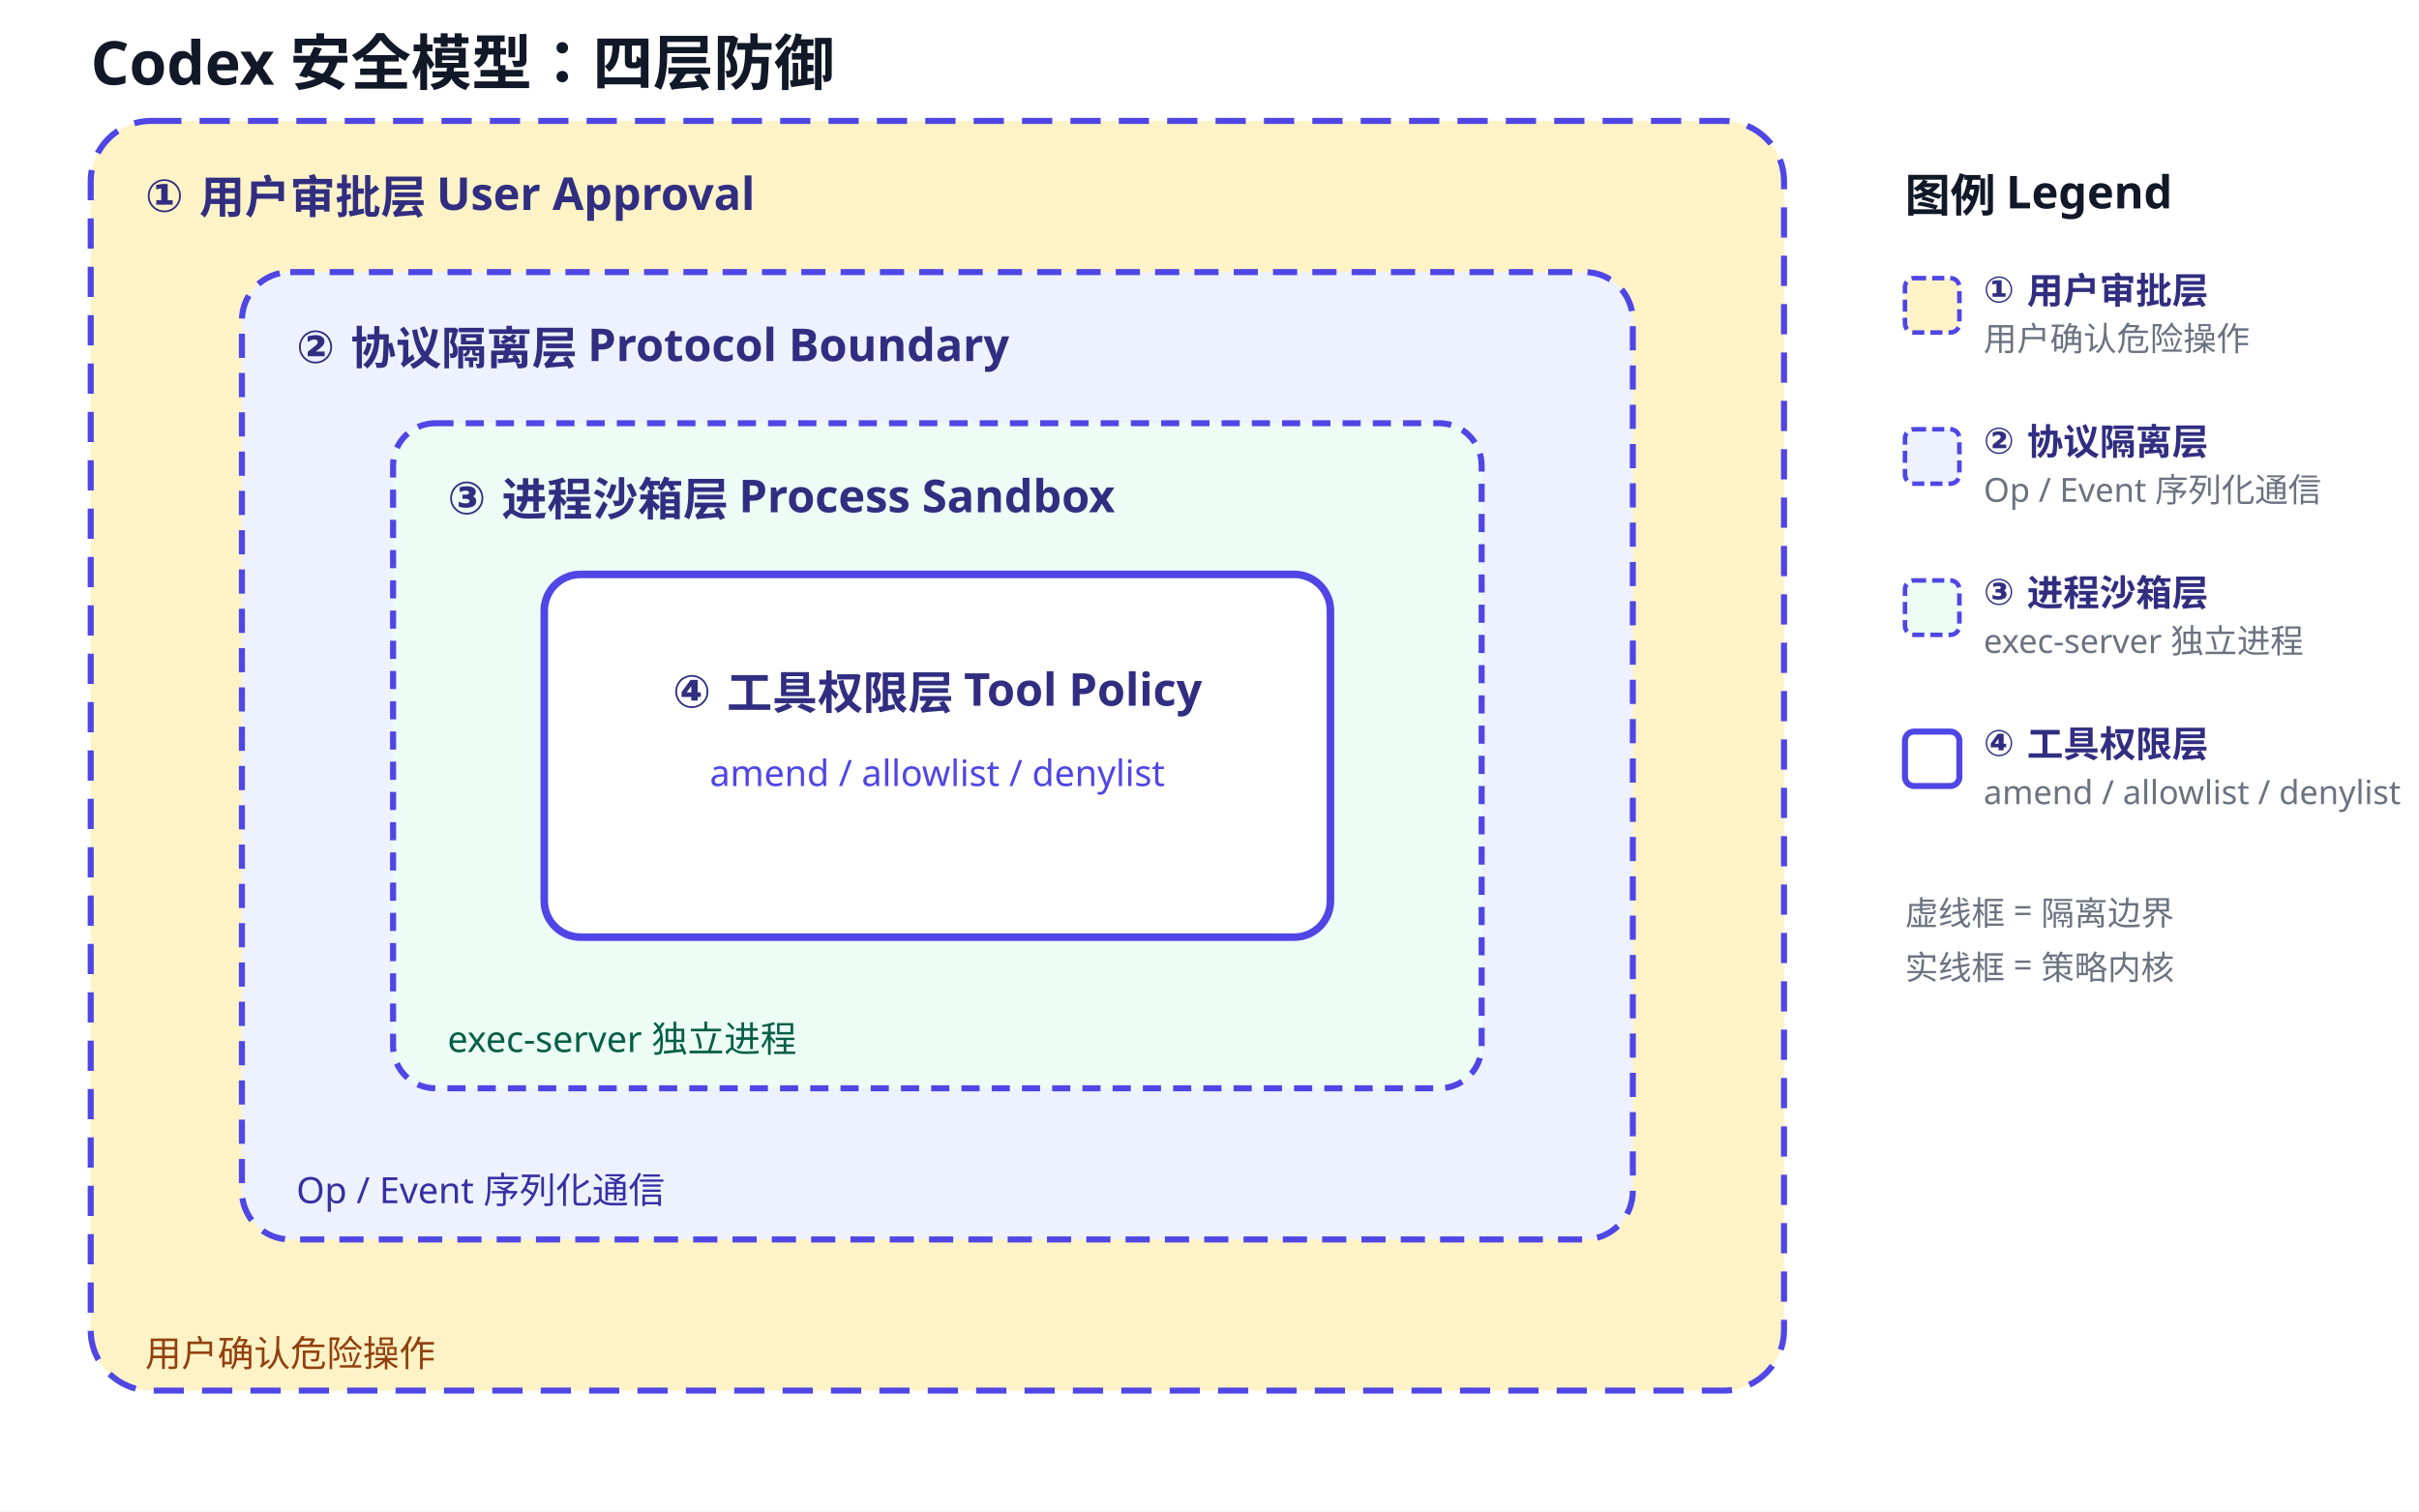
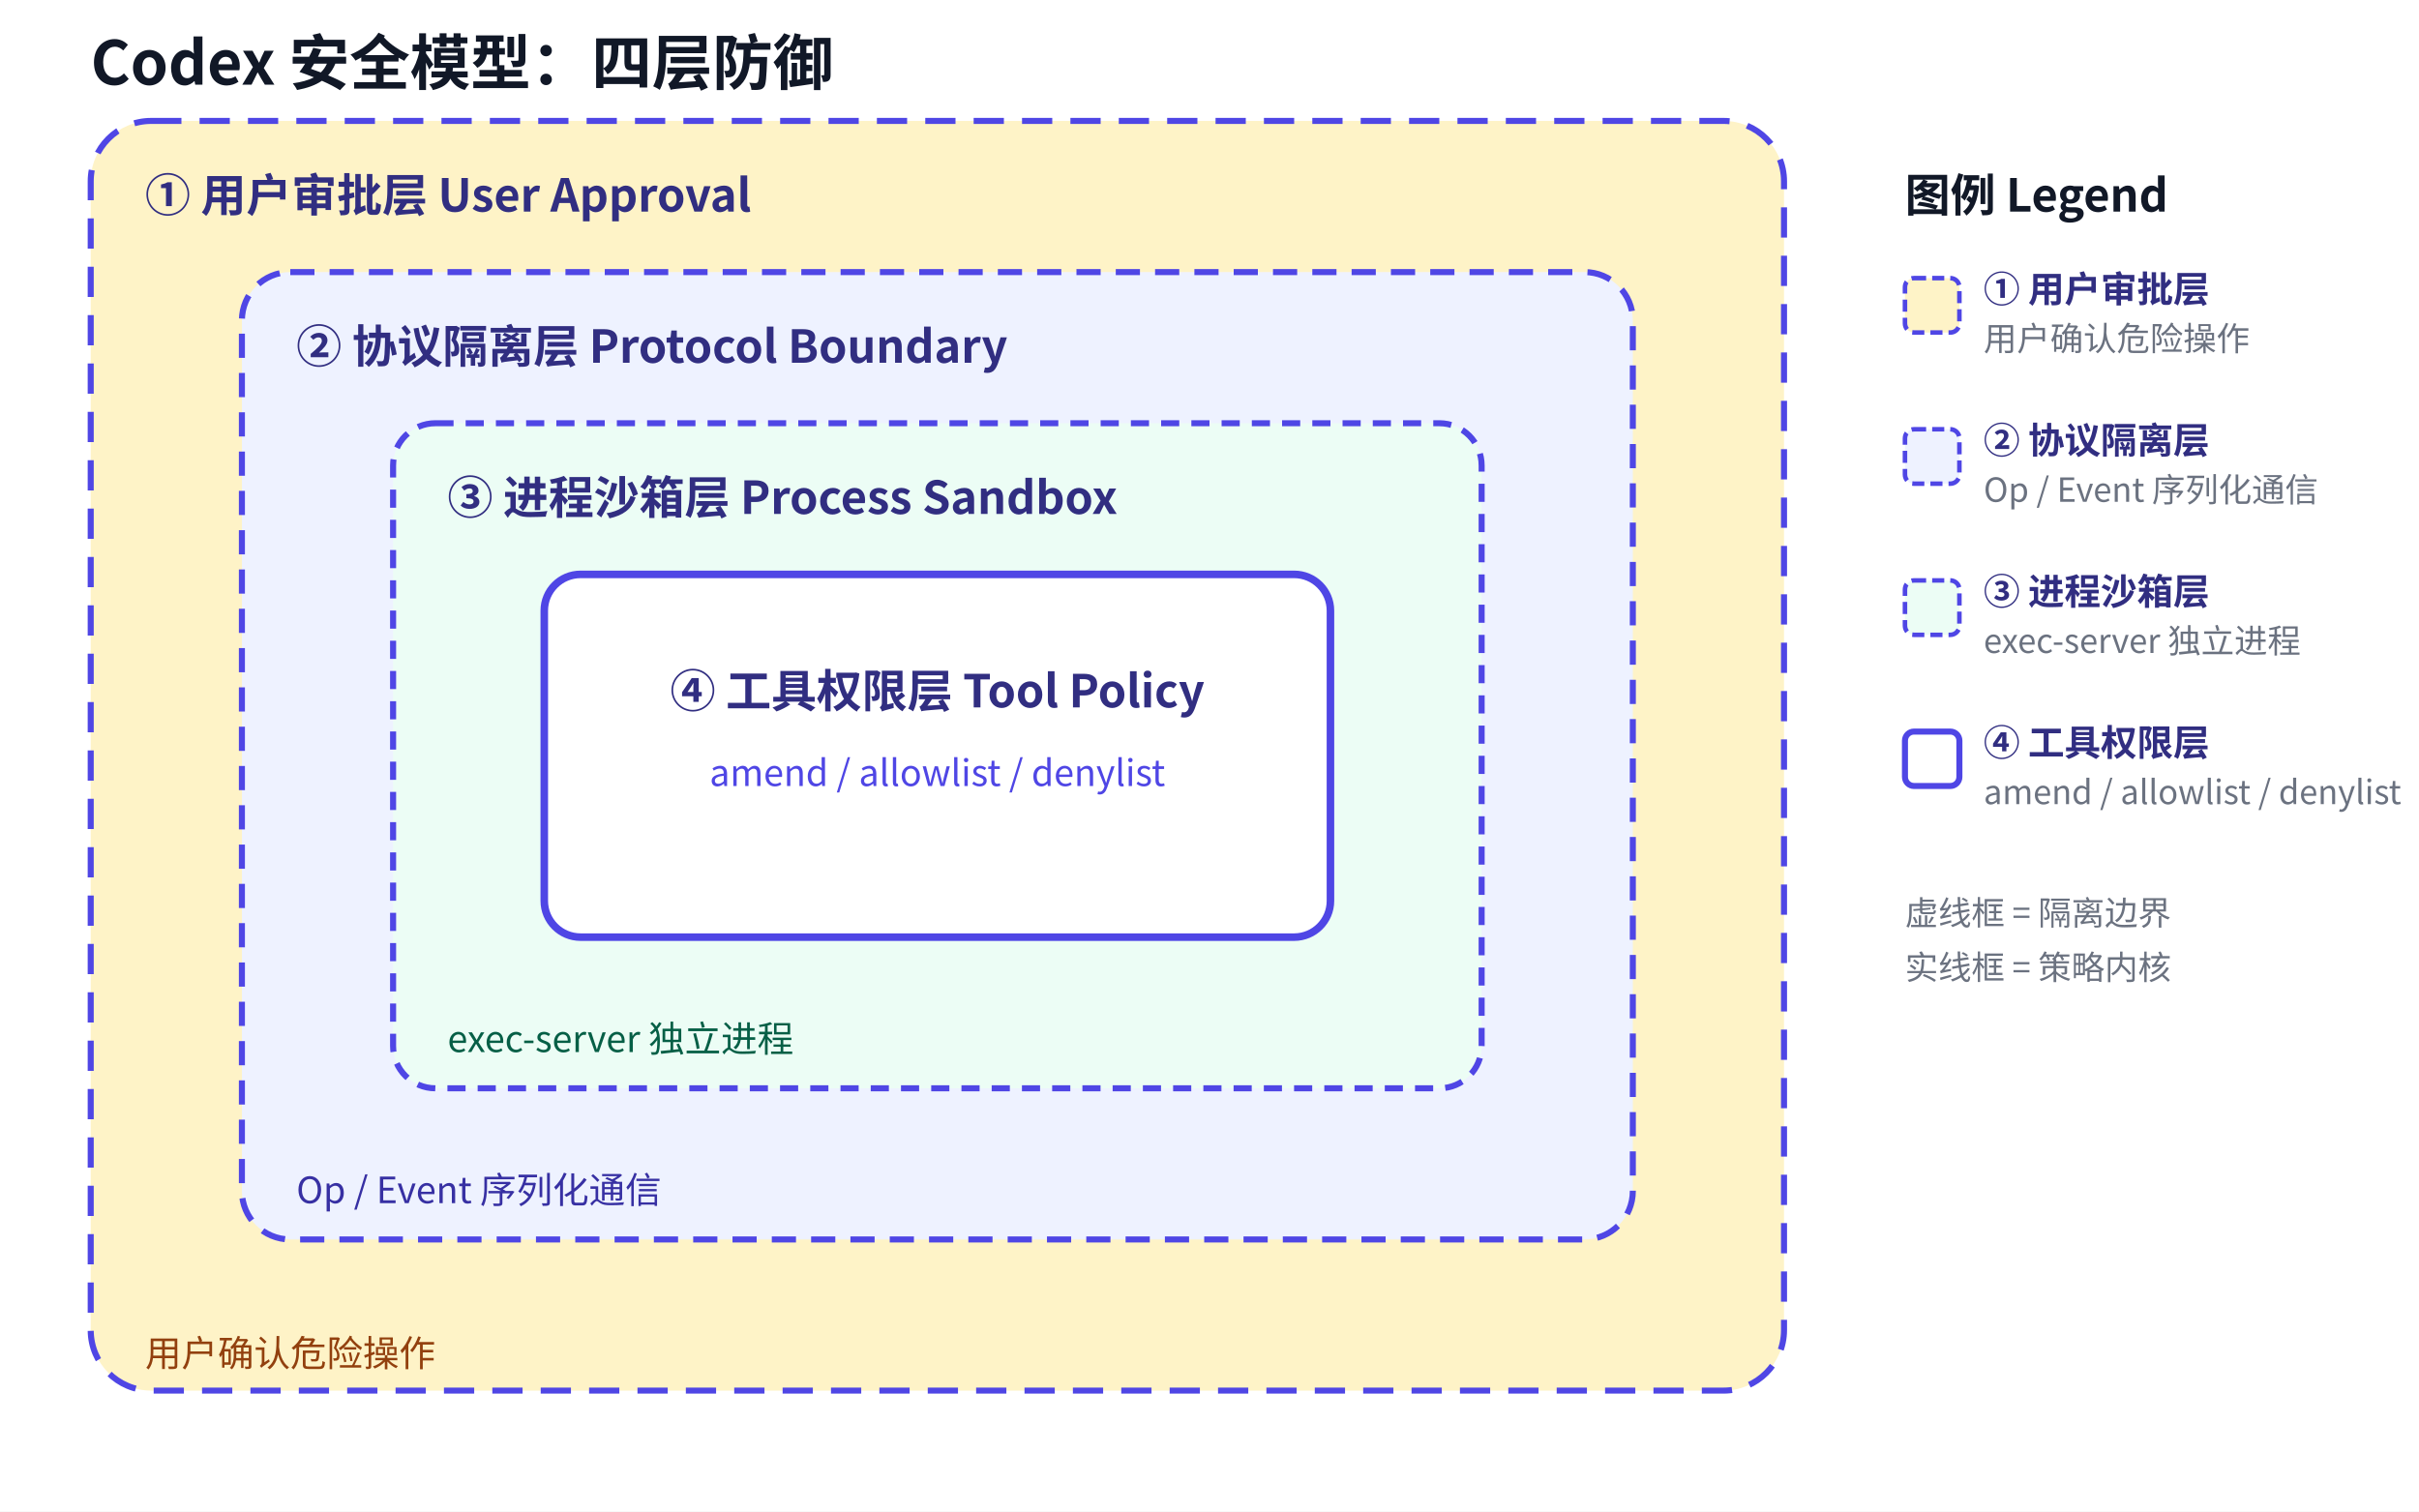
- <svg xmlns="http://www.w3.org/2000/svg" viewBox="0 0 800 500" font-family="system-ui, sans-serif">
+ <svg xmlns="http://www.w3.org/2000/svg" viewBox="0 0 800 500" font-family="system-ui, -apple-system, 'Segoe UI', 'Noto Sans SC', 'Noto Sans CJK SC', 'PingFang SC', 'Hiragino Sans GB', 'Microsoft YaHei', 'WenQuanYi Micro Hei', sans-serif">
  <rect width="800" height="500" fill="#FFFFFF" />
  <text x="30" y="28" font-size="20" font-weight="700" fill="#111827">Codex 安全模型：四层防御</text>
  <rect x="30" y="40" width="560" height="420" rx="20" fill="#FEF3C7" stroke="#4F46E5" stroke-width="2" stroke-dasharray="10 6" />
  <text x="48" y="70" font-size="15" font-weight="700" fill="#312E81">① 用户审批层 User Approval</text>
  <text x="48" y="452" font-size="12" fill="#92400E">用户确认危险操作</text>
  <rect x="80" y="90" width="460" height="320" rx="16" fill="#EEF2FF" stroke="#4F46E5" stroke-width="2" stroke-dasharray="8 5" />
  <text x="98" y="120" font-size="15" font-weight="700" fill="#312E81">② 协议隔离层 Protocol Boundary</text>
  <text x="98" y="398" font-size="12" fill="#3730A3">Op / Event 序列化通信</text>
  <rect x="130" y="140" width="360" height="220" rx="14" fill="#ECFDF5" stroke="#4F46E5" stroke-width="2" stroke-dasharray="6 4" />
  <text x="148" y="170" font-size="15" font-weight="700" fill="#312E81">③ 进程沙箱层 Process Sandbox</text>
  <text x="148" y="348" font-size="12" fill="#065F46">exec-server 独立进程</text>
  <rect x="180" y="190" width="260" height="120" rx="12" fill="#FFFFFF" stroke="#4F46E5" stroke-width="2.5" />
  <text x="310" y="234" text-anchor="middle" font-size="15" font-weight="700" fill="#312E81">④ 工具权限层 Tool Policy</text>
  <text x="310" y="260" text-anchor="middle" font-size="12" fill="#4F46E5">amend / allowlist / denylist</text>
  <text x="630" y="70" font-size="15" font-weight="700" fill="#111827">图例 Legend</text>
  <rect x="630" y="92" width="18" height="18" rx="3" fill="#FEF3C7" stroke="#4F46E5" stroke-width="1.5" stroke-dasharray="4 2" />
  <text x="656" y="100" font-size="12" font-weight="600" fill="#312E81">① 用户审批层</text>
  <text x="656" y="116" font-size="11" fill="#6B7280">用户确认危险操作</text>
  <rect x="630" y="142" width="18" height="18" rx="3" fill="#EEF2FF" stroke="#4F46E5" stroke-width="1.5" stroke-dasharray="4 2" />
  <text x="656" y="150" font-size="12" font-weight="600" fill="#312E81">② 协议隔离层</text>
  <text x="656" y="166" font-size="11" fill="#6B7280">Op / Event 序列化通信</text>
  <rect x="630" y="192" width="18" height="18" rx="3" fill="#ECFDF5" stroke="#4F46E5" stroke-width="1.5" stroke-dasharray="4 2" />
  <text x="656" y="200" font-size="12" font-weight="600" fill="#312E81">③ 进程沙箱层</text>
  <text x="656" y="216" font-size="11" fill="#6B7280">exec-server 独立进程</text>
  <rect x="630" y="242" width="18" height="18" rx="3" fill="#FFFFFF" stroke="#4F46E5" stroke-width="2" />
  <text x="656" y="250" font-size="12" font-weight="600" fill="#312E81">④ 工具权限层</text>
  <text x="656" y="266" font-size="11" fill="#6B7280">amend / allowlist / denylist</text>
  <text x="630" y="306" font-size="11" fill="#6B7280">虚线框 = 隔离边界</text>
  <text x="630" y="324" font-size="11" fill="#6B7280">实线框 = 策略内核</text>
</svg>
